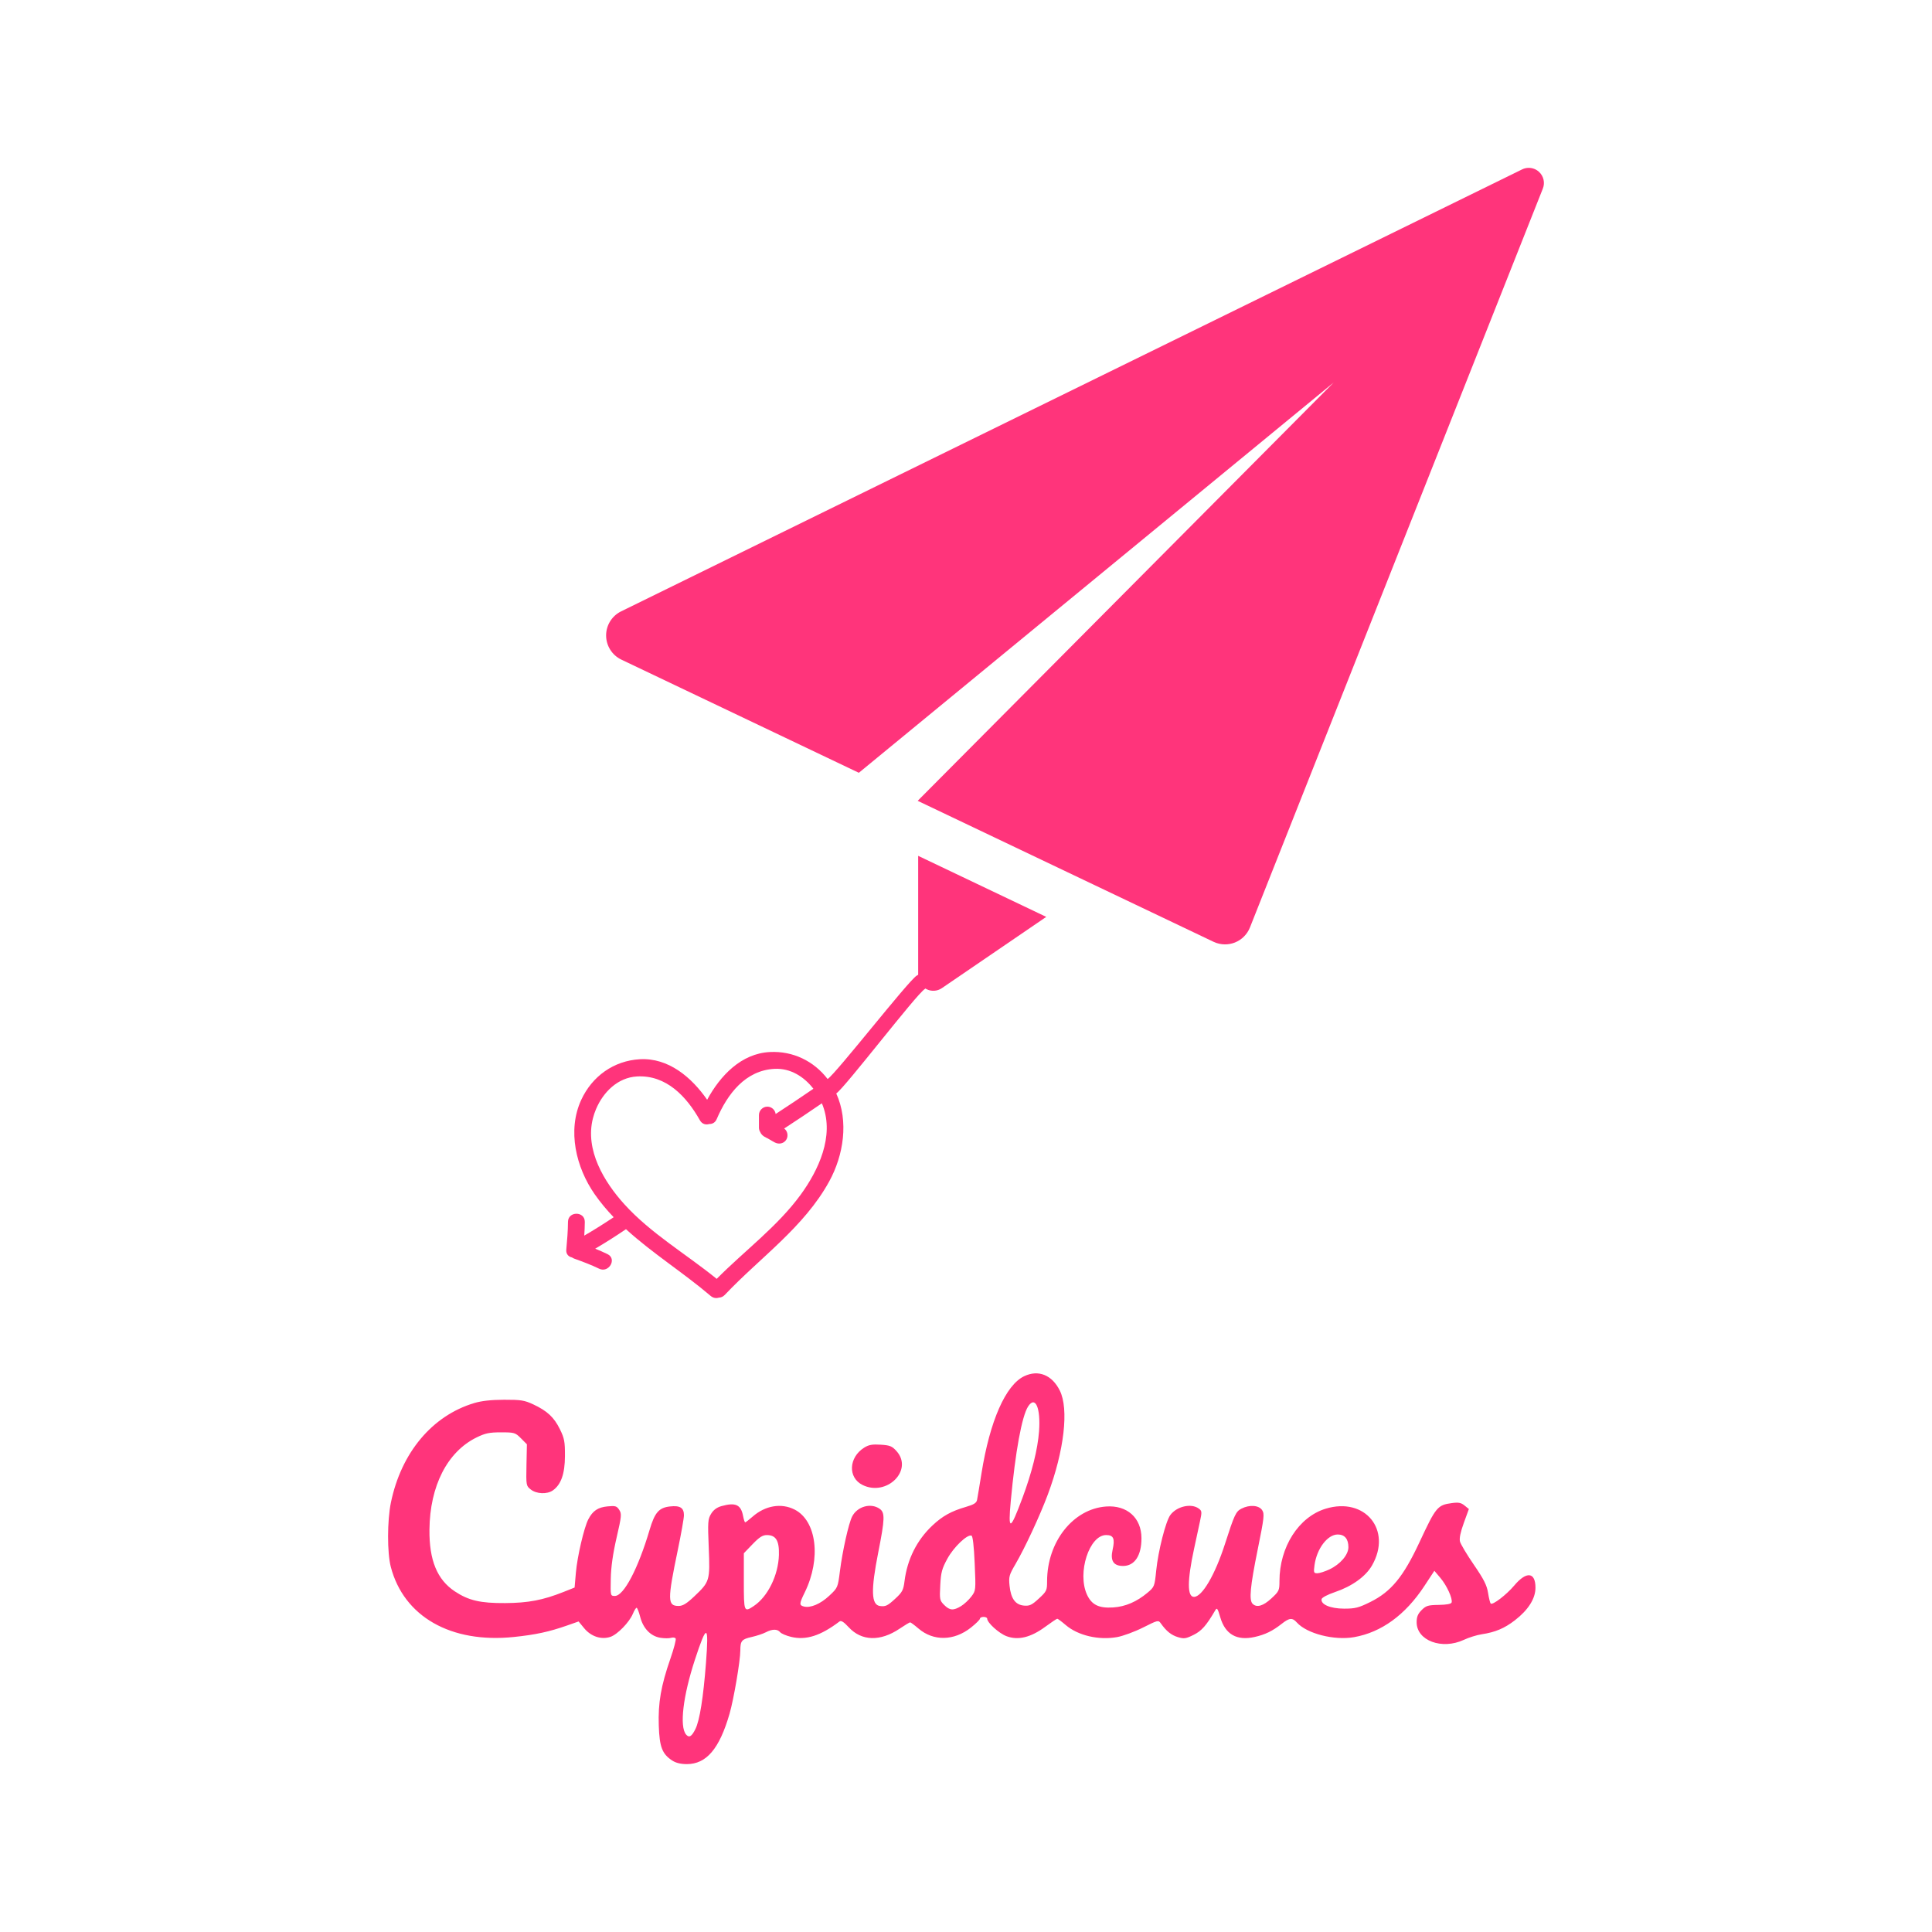
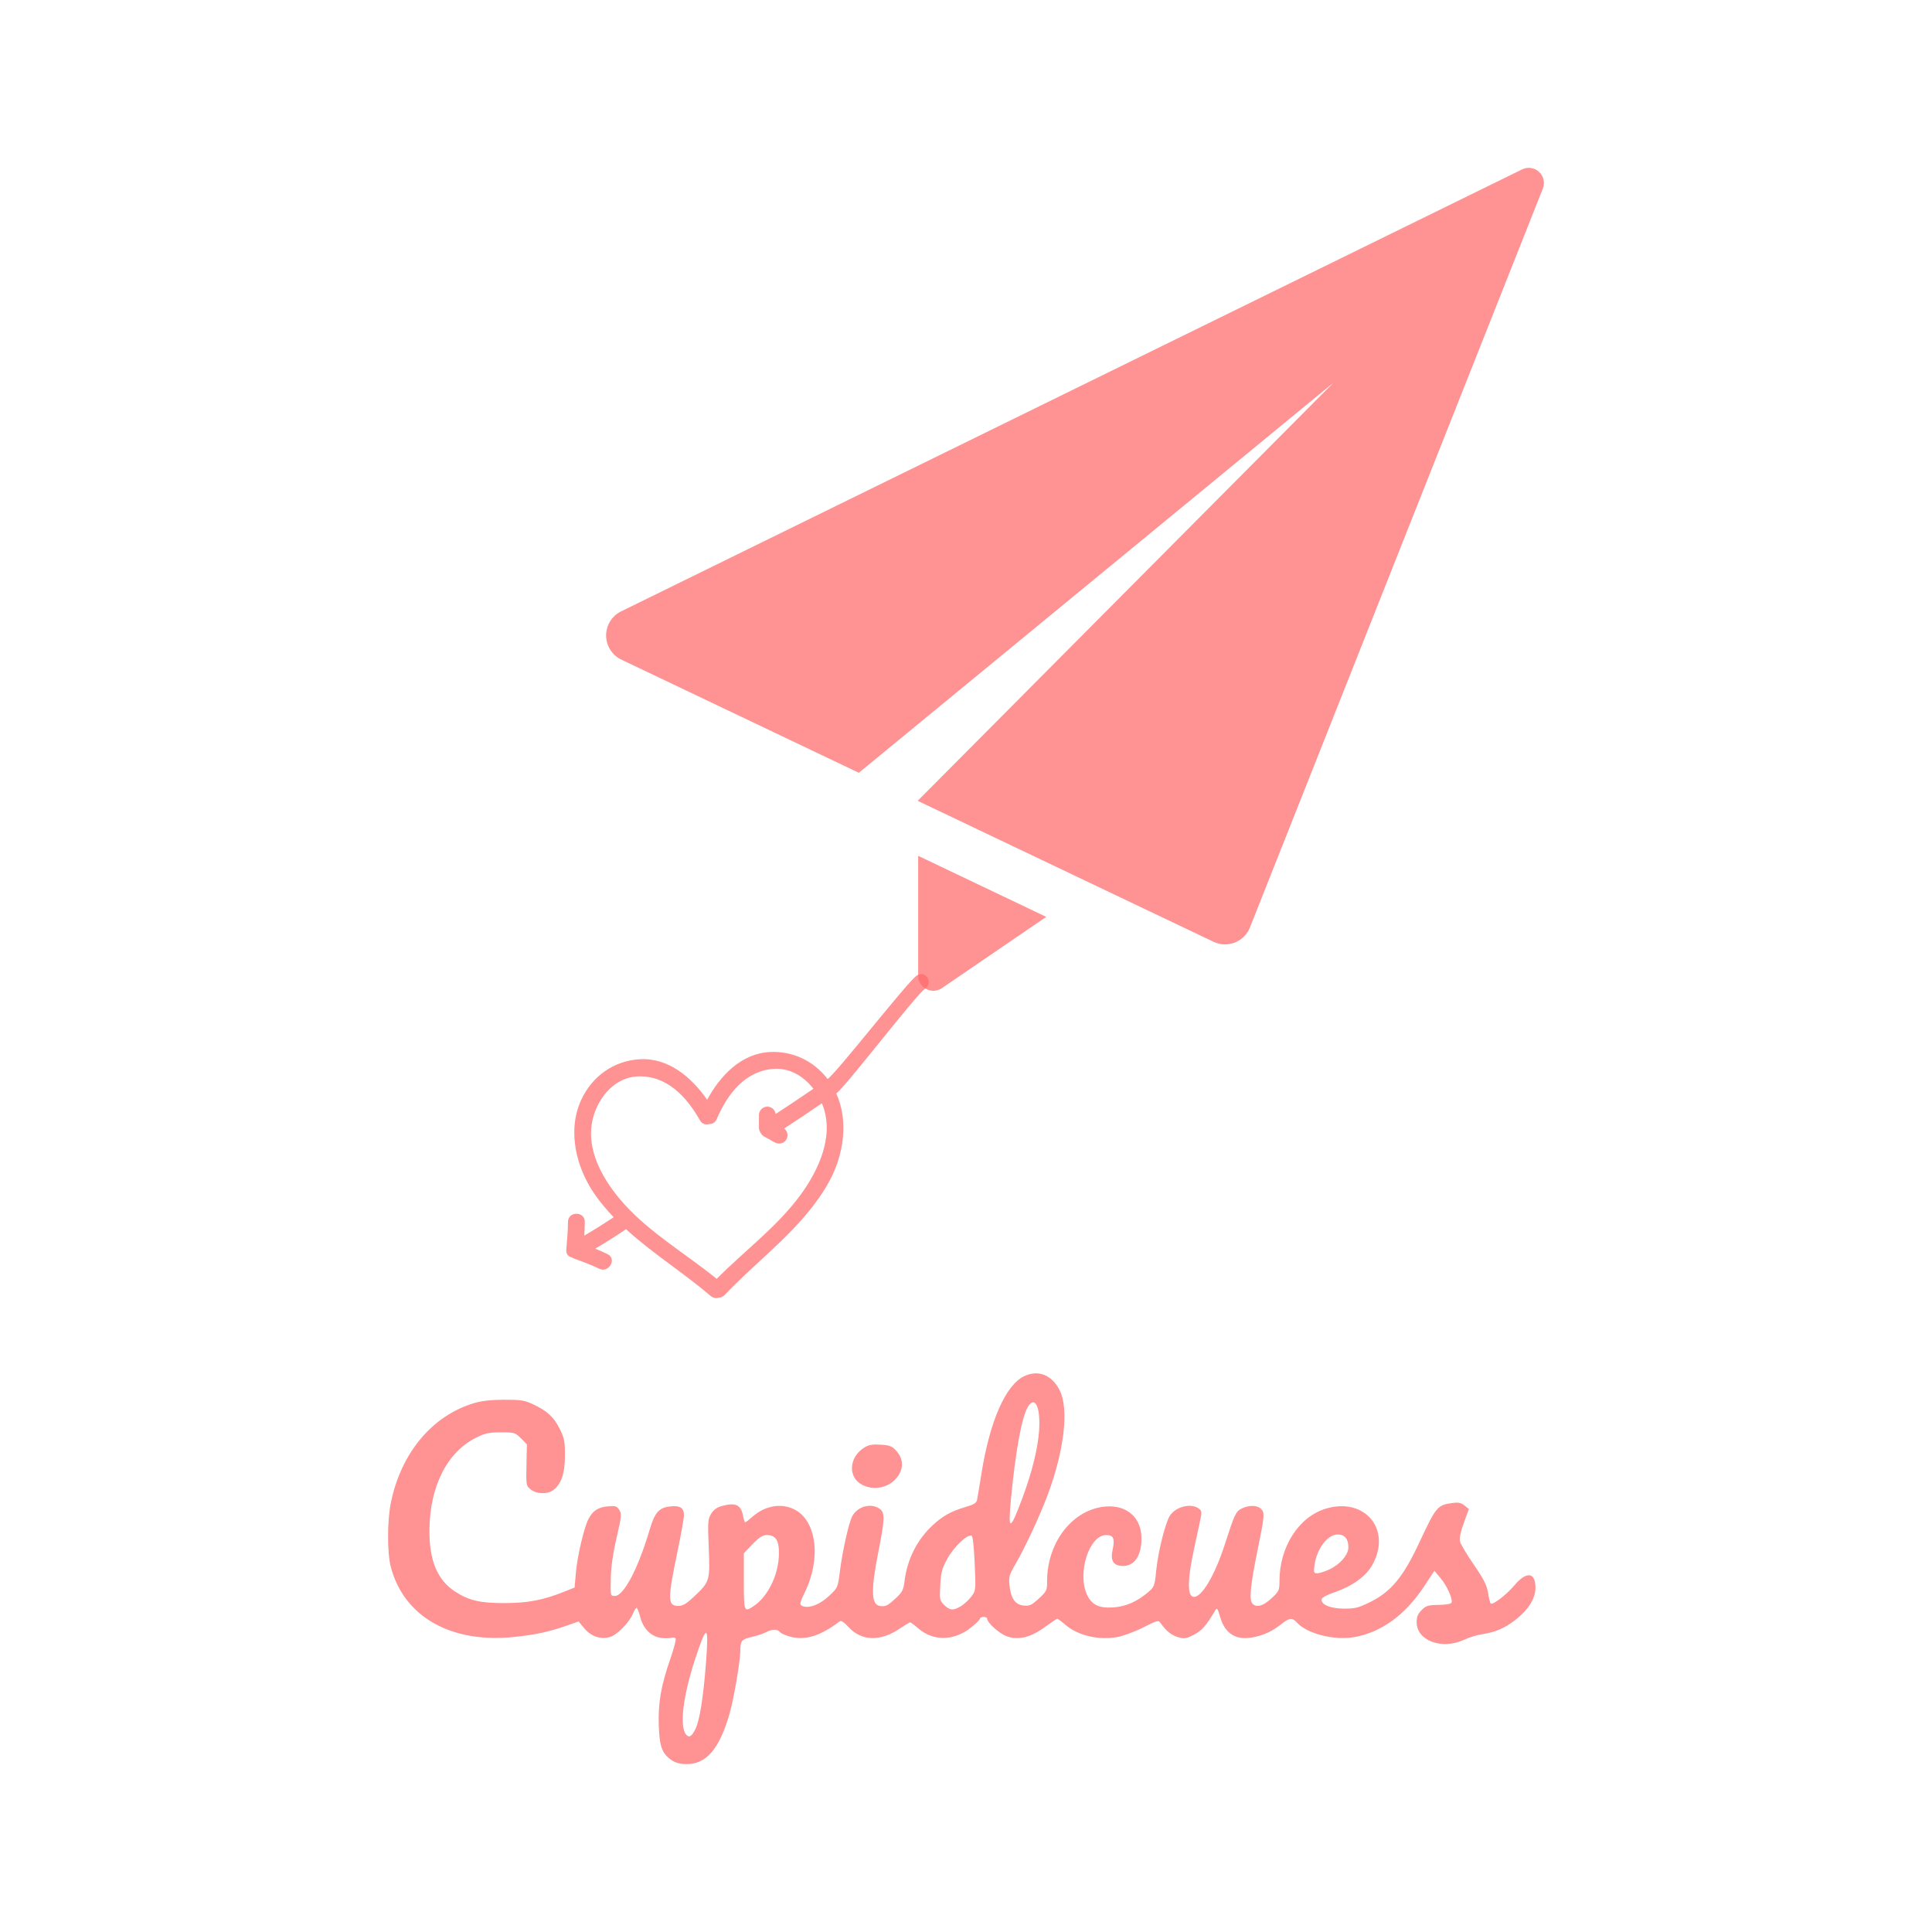
<svg xmlns="http://www.w3.org/2000/svg" width="192" height="192" fill="#000000" version="1.1" viewBox="0 0 118.8 118.8" xml:space="preserve">
-   <rect x="-154.6" y="-14.193" width="115.39" height="115.39" ry="0" fill="#ff347b" fill-rule="evenodd" stroke="#ff347b" stroke-width="3.407" />
+   <rect x="-154.6" y="-14.193" width="115.39" height="115.39" ry="0" fill="#ff6969b9" fill-rule="evenodd" stroke="#ff6969b9" stroke-width="3.407" />
  <g transform="translate(1.8932 -2.7005)">
    <g transform="translate(1.4504 -.6392)">
-       <g transform="translate(3.5876 -3.1776)" fill="#ff347b">
+       <g transform="translate(3.5876 -3.1776)" fill="#ff6969b9">
        <g transform="matrix(.74055 0 0 .74055 10.399 5.6089)">
          <g id="XMLID_51_" transform="matrix(.15731 0 0 .15731 26.927 10.395)">
            <path id="XMLID_53_" d="m164.71 456.69c0 2.966 1.647 5.686 4.266 7.072 2.617 1.385 5.799 1.207 8.245-0.468l55.09-37.616-67.6-32.22v63.232z" />
            <path id="XMLID_52_" d="m492.43 32.443c-1.513-1.395-3.466-2.125-5.44-2.125-1.19 0-2.377 0.264-3.5 0.816l-475.59 233.29c-4.861 2.389-7.937 7.353-7.904 12.783 0.033 5.423 3.161 10.353 8.057 12.689l125.34 59.724 250.62-205.99-219.56 220.79 156.14 74.4c1.918 0.919 4.012 1.376 6.084 1.376 1.768 0 3.519-0.322 5.186-0.977 3.637-1.438 6.527-4.318 7.97-7.956l154.6-390c1.224-3.069 0.426-6.578-2.005-8.814z" />
          </g>
          <g transform="matrix(1.1643 0 0 1.1643 -3.8807 -17.913)">
-             <g transform="matrix(.046149 0 0 .046149 23.617 89.506)" fill="#ff347b">
-               <g fill="#ff347b">
-                 <path d="m541.55-75.61c-14.091 9.318-123.71 150.26-137.66 159.79-21.216-27.678-53.39-43.508-89.153-41.723-44.418 2.214-76.805 36.534-97.01 73.765-24.055-34.708-59.829-65.15-104.07-62.616-40.248 2.303-73.626 26.283-90.479 62.721-21.912 47.375-8.033 104.6 20.759 145.9 8.886 12.751 18.771 24.485 29.338 35.521-14.878 9.917-29.983 19.464-45.448 28.416 0.47-7.059 0.792-14.132 0.838-21.221 0.114-16.768-25.885-16.758-26 0-0.099 14.346-1.305 28.619-2.6 42.898-0.64 7.028 3.613 10.994 8.851 12.076 0.978 0.68 2.037 1.305 3.296 1.762 13.03 4.742 26.03 9.48 38.494 15.589 14.993 7.354 28.172-15.071 13.122-22.449-6.251-3.067-12.637-5.814-19.081-8.439 16.183-9.501 31.991-19.606 47.552-30.123 40.825 37.227 88.735 67.207 130.77 103.05 4.042 3.442 8.658 3.966 12.697 2.731 3.22-0.111 6.49-1.366 9.252-4.286 54.548-57.649 122.5-104.53 161.33-175.31 22.231-40.512 30.442-92.993 10.902-135.96 13.867-9.48 122.78-152.13 136.79-161.39 13.913-9.209 1.54-29.98-12.49-20.705zm-179.24 338.48c-35.922 49.307-86.945 86.782-129.83 130.13-47.172-38.359-101.7-70.111-142.56-115.16-31.433-34.657-61.212-83.944-48.721-132.9 1.237-4.847 2.866-9.68 4.865-14.396 11.059-26.095 33.43-48.622 63.18-50.328 45.27-2.592 76.665 30.999 97.284 67.692 3.436 6.117 9.318 7.394 14.47 5.799 4.583 0.124 9.123-2.044 11.486-7.566 16.58-38.687 44.209-75.438 89.494-77.695 24.532-1.224 45.564 12.172 59.931 30.782-19.312 13.203-38.669 26.317-58.321 39.009-0.812-6.334-6.286-11.372-12.816-11.372-7.089 0-13 5.914-13 13v19.5c0 2.575 0.793 4.981 2.133 7.02 1.468 3.639 4.718 6.452 8.714 8.117-2.366-0.982 1.909 1.039 2.326 1.252 1.351 0.713 2.671 1.498 3.991 2.272 2.473 1.457 4.916 2.95 7.475 4.266 6.307 3.239 14.066 1.688 17.783-4.664 3.189-5.446 1.808-13.267-3.433-16.958 19.616-12.677 38.958-25.771 58.234-38.958 0.538 1.27 1.081 2.539 1.563 3.819 17.652 47.343-6.702 99.526-34.245 137.34z" fill="#ff347b" />
+             <g transform="matrix(.046149 0 0 .046149 23.617 89.506)" fill="#ff6969b9">
+               <g fill="#ff6969b9">
+                 <path d="m541.55-75.61c-14.091 9.318-123.71 150.26-137.66 159.79-21.216-27.678-53.39-43.508-89.153-41.723-44.418 2.214-76.805 36.534-97.01 73.765-24.055-34.708-59.829-65.15-104.07-62.616-40.248 2.303-73.626 26.283-90.479 62.721-21.912 47.375-8.033 104.6 20.759 145.9 8.886 12.751 18.771 24.485 29.338 35.521-14.878 9.917-29.983 19.464-45.448 28.416 0.47-7.059 0.792-14.132 0.838-21.221 0.114-16.768-25.885-16.758-26 0-0.099 14.346-1.305 28.619-2.6 42.898-0.64 7.028 3.613 10.994 8.851 12.076 0.978 0.68 2.037 1.305 3.296 1.762 13.03 4.742 26.03 9.48 38.494 15.589 14.993 7.354 28.172-15.071 13.122-22.449-6.251-3.067-12.637-5.814-19.081-8.439 16.183-9.501 31.991-19.606 47.552-30.123 40.825 37.227 88.735 67.207 130.77 103.05 4.042 3.442 8.658 3.966 12.697 2.731 3.22-0.111 6.49-1.366 9.252-4.286 54.548-57.649 122.5-104.53 161.33-175.31 22.231-40.512 30.442-92.993 10.902-135.96 13.867-9.48 122.78-152.13 136.79-161.39 13.913-9.209 1.54-29.98-12.49-20.705zm-179.24 338.48c-35.922 49.307-86.945 86.782-129.83 130.13-47.172-38.359-101.7-70.111-142.56-115.16-31.433-34.657-61.212-83.944-48.721-132.9 1.237-4.847 2.866-9.68 4.865-14.396 11.059-26.095 33.43-48.622 63.18-50.328 45.27-2.592 76.665 30.999 97.284 67.692 3.436 6.117 9.318 7.394 14.47 5.799 4.583 0.124 9.123-2.044 11.486-7.566 16.58-38.687 44.209-75.438 89.494-77.695 24.532-1.224 45.564 12.172 59.931 30.782-19.312 13.203-38.669 26.317-58.321 39.009-0.812-6.334-6.286-11.372-12.816-11.372-7.089 0-13 5.914-13 13v19.5c0 2.575 0.793 4.981 2.133 7.02 1.468 3.639 4.718 6.452 8.714 8.117-2.366-0.982 1.909 1.039 2.326 1.252 1.351 0.713 2.671 1.498 3.991 2.272 2.473 1.457 4.916 2.95 7.475 4.266 6.307 3.239 14.066 1.688 17.783-4.664 3.189-5.446 1.808-13.267-3.433-16.958 19.616-12.677 38.958-25.771 58.234-38.958 0.538 1.27 1.081 2.539 1.563 3.819 17.652 47.343-6.702 99.526-34.245 137.34z" fill="#ff6969b9" />
              </g>
            </g>
          </g>
        </g>
        <path d="m34.41 114.78c-0.625-0.412-0.787-0.832-0.832-2.149-0.048-1.402 0.134-2.451 0.715-4.123 0.215-0.619 0.36-1.175 0.323-1.237-0.038-0.061-0.167-0.08-0.287-0.042-0.12 0.038-0.418 0.036-0.662-5e-3 -0.595-0.101-1.051-0.576-1.232-1.282-0.079-0.309-0.178-0.561-0.221-0.561-0.042 0-0.144 0.163-0.227 0.363-0.217 0.526-0.952 1.282-1.386 1.426-0.562 0.186-1.192-0.023-1.612-0.533l-0.342-0.415-0.697 0.245c-1.108 0.389-1.946 0.571-3.28 0.709-3.874 0.403-6.775-1.251-7.572-4.315-0.224-0.863-0.221-2.833 6e-3 -3.941 0.631-3.074 2.538-5.354 5.126-6.128 0.455-0.136 1.045-0.201 1.842-0.203 1.028-0.003 1.248 0.033 1.786 0.284 0.861 0.403 1.279 0.792 1.641 1.53 0.274 0.558 0.312 0.764 0.309 1.644-4e-3 1.094-0.239 1.761-0.745 2.117-0.353 0.248-1.004 0.221-1.355-0.055-0.287-0.226-0.291-0.25-0.266-1.506l0.026-1.276-0.365-0.367c-0.35-0.351-0.402-0.367-1.228-0.367-0.722 0-0.968 0.052-1.508 0.317-1.793 0.882-2.864 2.979-2.891 5.663-0.019 1.881 0.472 3.078 1.56 3.799 0.846 0.561 1.57 0.73 3.094 0.72 1.421-9e-3 2.32-0.18 3.587-0.683l0.684-0.272 0.079-0.912c0.087-0.994 0.5-2.771 0.764-3.282 0.27-0.524 0.592-0.741 1.181-0.797 0.484-0.047 0.568-0.022 0.72 0.212 0.158 0.244 0.146 0.381-0.163 1.718-0.226 0.98-0.342 1.799-0.356 2.515-0.021 1.06-0.021 1.062 0.253 1.062 0.547 0 1.428-1.677 2.134-4.062 0.317-1.069 0.572-1.364 1.25-1.441 0.622-0.07 0.862 0.08 0.862 0.541 0 0.176-0.17 1.138-0.378 2.138-0.644 3.095-0.638 3.439 0.054 3.439 0.254 0 0.491-0.145 0.956-0.585 0.958-0.907 0.976-0.969 0.893-2.99-0.066-1.593-0.054-1.764 0.145-2.091 0.146-0.24 0.356-0.395 0.641-0.474 0.865-0.241 1.194-0.089 1.326 0.611 0.04 0.213 0.098 0.388 0.129 0.388 0.031 0 0.235-0.157 0.454-0.349 0.78-0.686 1.769-0.853 2.586-0.436 1.355 0.692 1.64 3.01 0.626 5.085-0.345 0.705-0.351 0.799-0.06 0.875 0.406 0.106 1.021-0.154 1.561-0.659 0.526-0.493 0.53-0.501 0.66-1.528 0.156-1.23 0.535-2.926 0.749-3.345 0.316-0.621 1.15-0.856 1.692-0.476 0.335 0.235 0.322 0.62-0.085 2.676-0.464 2.343-0.434 3.235 0.11 3.303 0.342 0.043 0.463-0.016 0.939-0.455 0.428-0.395 0.497-0.525 0.565-1.071 0.168-1.349 0.762-2.533 1.722-3.432 0.619-0.58 1.151-0.875 2.052-1.137 0.489-0.142 0.65-0.243 0.687-0.429 0.027-0.134 0.15-0.872 0.273-1.641 0.517-3.224 1.486-5.426 2.627-5.968 0.871-0.414 1.709-0.076 2.187 0.882 0.567 1.136 0.273 3.692-0.737 6.397-0.488 1.306-1.411 3.291-1.993 4.285-0.386 0.66-0.416 0.77-0.358 1.328 0.081 0.788 0.361 1.17 0.89 1.215 0.342 0.029 0.48-0.037 0.91-0.433 0.479-0.443 0.507-0.5 0.507-1.063 0-2.425 1.596-4.449 3.626-4.598 1.291-0.094 2.173 0.693 2.177 1.944 0.004 1.073-0.419 1.712-1.131 1.712-0.589 0-0.795-0.318-0.644-0.991 0.155-0.69 0.059-0.909-0.396-0.909-1.038 0-1.788 2.318-1.183 3.654 0.289 0.636 0.731 0.855 1.615 0.797 0.753-0.049 1.449-0.349 2.119-0.912 0.415-0.349 0.429-0.385 0.527-1.359 0.122-1.203 0.584-3.022 0.866-3.409 0.391-0.536 1.285-0.742 1.749-0.402 0.199 0.145 0.204 0.204 0.072 0.81-0.078 0.36-0.239 1.106-0.358 1.66-0.424 1.966-0.426 2.962-0.007 2.962 0.502 0 1.295-1.354 1.906-3.254 0.578-1.797 0.669-1.994 1.011-2.17 0.494-0.256 1.074-0.215 1.274 0.09 0.152 0.232 0.127 0.451-0.274 2.431-0.46 2.27-0.538 3.102-0.312 3.328 0.252 0.252 0.647 0.14 1.152-0.327 0.474-0.438 0.5-0.493 0.5-1.068 0-2.095 1.179-3.943 2.839-4.451 2.421-0.74 4.098 1.305 2.856 3.482-0.392 0.688-1.232 1.29-2.297 1.65-0.437 0.147-0.788 0.333-0.807 0.426-0.065 0.328 0.538 0.585 1.378 0.587 0.684 1e-3 0.895-0.051 1.619-0.41 1.277-0.633 2.028-1.545 3.017-3.665 1.019-2.186 1.111-2.297 2.003-2.417 0.401-0.054 0.558-0.024 0.771 0.149l0.268 0.217-0.31 0.852c-0.206 0.567-0.286 0.95-0.237 1.146 0.041 0.162 0.425 0.805 0.854 1.43 0.615 0.895 0.799 1.261 0.872 1.725 0.051 0.324 0.124 0.621 0.162 0.659 0.115 0.115 0.965-0.535 1.449-1.109 0.749-0.89 1.305-0.833 1.305 0.135 0 0.669-0.441 1.366-1.266 2.004-0.642 0.496-1.21 0.735-2.042 0.86-0.295 0.044-0.789 0.198-1.098 0.343-1.347 0.628-2.901 0.047-2.901-1.083 0-0.332 0.076-0.517 0.307-0.748 0.27-0.271 0.396-0.309 1.052-0.318 0.481-7e-3 0.762-0.06 0.791-0.148 0.077-0.231-0.295-1.046-0.688-1.51l-0.372-0.44-0.62 0.943c-1.166 1.772-2.637 2.842-4.317 3.138-1.219 0.215-2.898-0.214-3.516-0.898-0.283-0.313-0.458-0.297-0.943 0.084-0.555 0.437-1.01 0.658-1.651 0.802-1.102 0.248-1.814-0.16-2.12-1.215-0.16-0.55-0.2-0.605-0.307-0.422-0.552 0.941-0.835 1.262-1.331 1.509-0.476 0.236-0.587 0.252-0.966 0.138-0.408-0.123-0.711-0.367-1.05-0.846-0.149-0.21-0.182-0.202-1.088 0.254-0.514 0.259-1.233 0.524-1.598 0.59-1.135 0.204-2.407-0.095-3.163-0.742-0.249-0.213-0.482-0.387-0.518-0.387-0.036 0-0.368 0.223-0.738 0.495-0.896 0.66-1.676 0.849-2.389 0.576-0.466-0.178-1.182-0.829-1.182-1.075 0-0.059-0.1-0.108-0.223-0.108-0.123 0-0.223 0.049-0.223 0.109 0 0.06-0.251 0.308-0.558 0.551-1.037 0.821-2.302 0.843-3.221 0.055-0.244-0.209-0.475-0.38-0.513-0.38-0.039 0-0.329 0.175-0.646 0.388-1.189 0.802-2.342 0.769-3.133-0.089-0.305-0.33-0.464-0.429-0.566-0.352-1.165 0.882-2.058 1.166-2.975 0.946-0.3-0.072-0.604-0.202-0.676-0.289-0.168-0.203-0.479-0.201-0.879 7e-3 -0.175 0.091-0.56 0.219-0.857 0.286-0.629 0.141-0.708 0.234-0.71 0.835-0.002 0.636-0.404 2.992-0.662 3.886-0.624 2.16-1.422 3.099-2.633 3.099-0.362-1.1e-4 -0.672-0.075-0.881-0.214zm1.42-1.941c0.262-0.53 0.485-1.924 0.65-4.07 0.185-2.405 0.055-2.44-0.684-0.184-0.729 2.228-0.95 4.095-0.543 4.586 0.187 0.225 0.347 0.133 0.577-0.332zm3.583-7.563c0.865-0.571 1.517-1.895 1.552-3.148 0.024-0.876-0.184-1.218-0.743-1.218-0.26 0-0.463 0.13-0.876 0.559l-0.538 0.559v1.733c0 1.884 0.01 1.909 0.605 1.516zm12.751 3e-3c0.192-0.117 0.476-0.381 0.631-0.586 0.28-0.371 0.281-0.38 0.208-2.041-0.047-1.072-0.117-1.683-0.198-1.709-0.262-0.087-1.091 0.705-1.478 1.413-0.338 0.618-0.4 0.848-0.441 1.64-0.046 0.872-0.033 0.937 0.239 1.21 0.343 0.343 0.57 0.359 1.038 0.073zm22.647-2.256c0.674-0.317 1.172-0.899 1.172-1.368 0-0.507-0.23-0.781-0.655-0.781-0.629 0-1.289 0.87-1.428 1.881-0.063 0.462-0.049 0.503 0.171 0.503 0.132 0 0.465-0.106 0.74-0.235zm-18.878-4.379c0.588-1.58 0.944-3.002 1.027-4.108 0.109-1.449-0.229-2.22-0.672-1.534-0.385 0.595-0.784 2.779-1.067 5.826-0.173 1.864-0.038 1.829 0.711-0.184zm-9.827-0.816c-0.91-0.45-0.855-1.692 0.102-2.294 0.28-0.176 0.498-0.215 1.015-0.182 0.573 0.037 0.7 0.089 0.977 0.399 1.046 1.173-0.607 2.812-2.095 2.077z" stroke-width=".112" />
      </g>
    </g>
  </g>
</svg>
